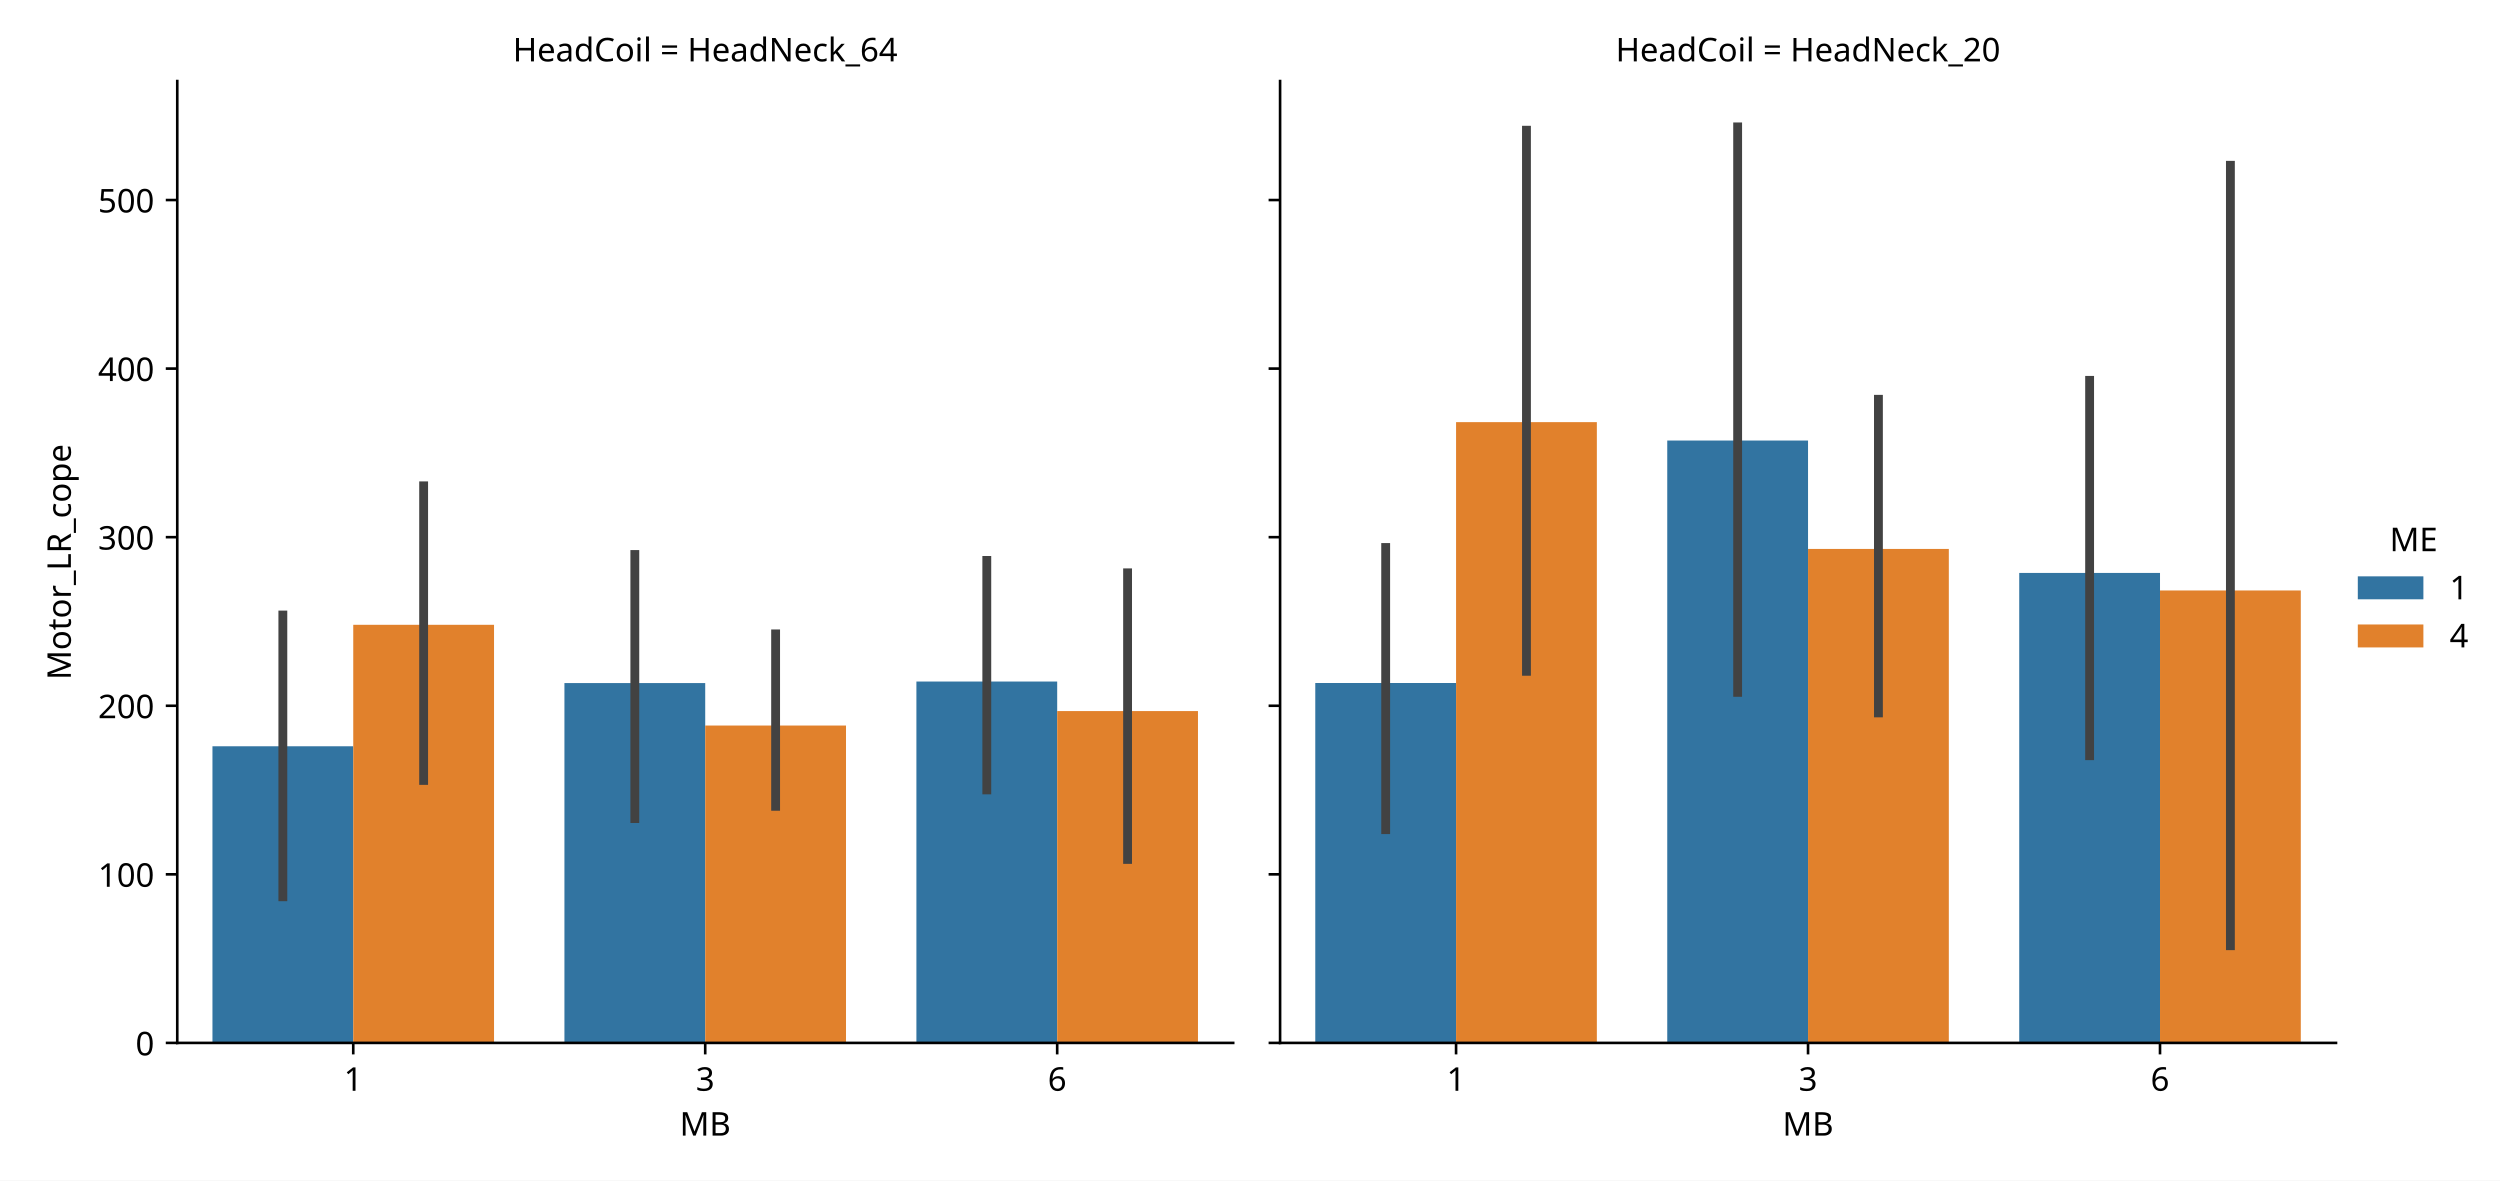
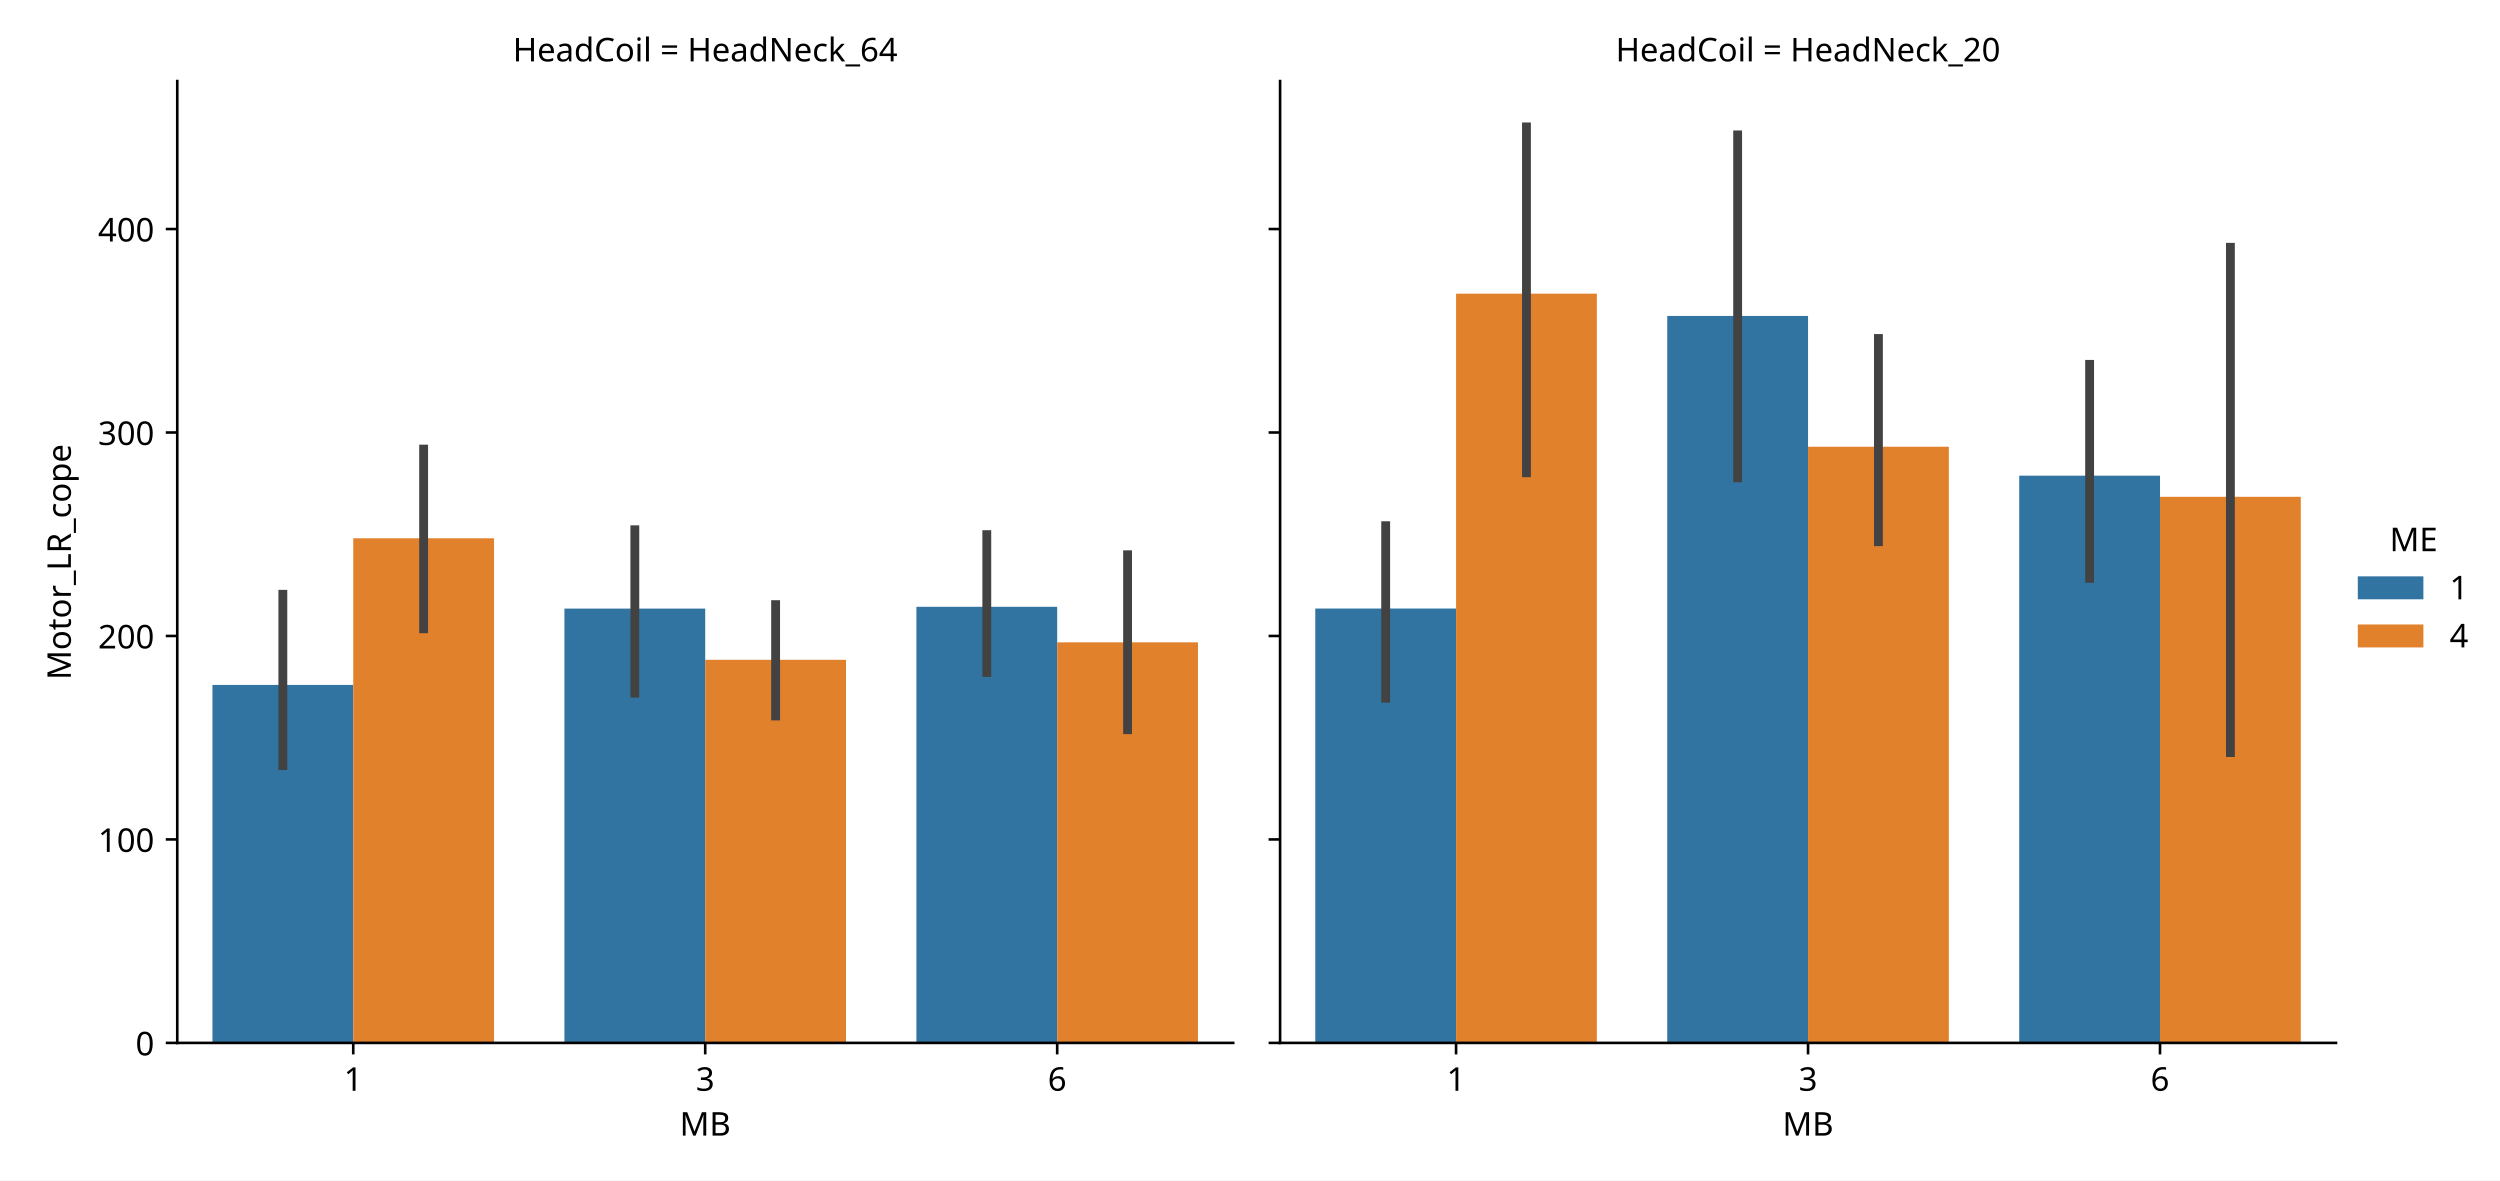
<svg xmlns="http://www.w3.org/2000/svg" xmlns:xlink="http://www.w3.org/1999/xlink" width="762.39pt" height="360pt" viewBox="0 0 762.39 360" version="1.1">
  <defs>
    <style type="text/css">*{stroke-linejoin: round; stroke-linecap: butt}</style>
  </defs>
  <g id="figure_1">
    <g id="patch_1">
      <path d="M 0 360  L 762.39 360  L 762.39 0  L 0 0  z " style="fill: #ffffff" />
    </g>
    <g id="axes_1">
      <g id="patch_2">
        <path d="M 54.056 318.04  L 376.064 318.04  L 376.064 24.72  L 54.056 24.72  z " style="fill: #ffffff" />
      </g>
      <g id="patch_3">
-         <path d="M 64.789 318.04  L 107.724 318.04  L 107.724 227.584  L 64.789 227.584  z " clip-path="url(#p8c4ea54817)" style="fill: #3274a1" />
+         <path d="M 64.789 318.04  L 107.724 318.04  L 107.724 208.866  L 64.789 208.866  z " clip-path="url(#p6cc2a08bcb)" style="fill: #3274a1" />
      </g>
      <g id="patch_4">
-         <path d="M 172.125 318.04  L 215.06 318.04  L 215.06 208.307  L 172.125 208.307  z " clip-path="url(#p8c4ea54817)" style="fill: #3274a1" />
+         <path d="M 172.125 318.04  L 215.06 318.04  L 215.06 185.598  L 172.125 185.598  z " clip-path="url(#p6cc2a08bcb)" style="fill: #3274a1" />
      </g>
      <g id="patch_5">
-         <path d="M 279.461 318.04  L 322.396 318.04  L 322.396 207.842  L 279.461 207.842  z " clip-path="url(#p8c4ea54817)" style="fill: #3274a1" />
+         <path d="M 279.461 318.04  L 322.396 318.04  L 322.396 185.038  L 279.461 185.038  z " clip-path="url(#p6cc2a08bcb)" style="fill: #3274a1" />
      </g>
      <g id="patch_6">
-         <path d="M 107.724 318.04  L 150.658 318.04  L 150.658 190.539  L 107.724 190.539  z " clip-path="url(#p8c4ea54817)" style="fill: #e1812c" />
+         <path d="M 107.724 318.04  L 150.658 318.04  L 150.658 164.154  L 107.724 164.154  z " clip-path="url(#p6cc2a08bcb)" style="fill: #e1812c" />
      </g>
      <g id="patch_7">
-         <path d="M 215.06 318.04  L 257.994 318.04  L 257.994 221.247  L 215.06 221.247  z " clip-path="url(#p8c4ea54817)" style="fill: #e1812c" />
+         <path d="M 215.06 318.04  L 257.994 318.04  L 257.994 201.217  L 215.06 201.217  z " clip-path="url(#p6cc2a08bcb)" style="fill: #e1812c" />
      </g>
      <g id="patch_8">
-         <path d="M 322.396 318.04  L 365.33 318.04  L 365.33 216.835  L 322.396 216.835  z " clip-path="url(#p8c4ea54817)" style="fill: #e1812c" />
+         <path d="M 322.396 318.04  L 365.33 318.04  L 365.33 195.892  L 322.396 195.892  z " clip-path="url(#p6cc2a08bcb)" style="fill: #e1812c" />
      </g>
      <g id="matplotlib.axis_1">
        <g id="xtick_1">
          <g id="line2d_1">
            <defs>
-               <path id="ma4cead596b" d="M 0 0  L 0 3.5  " style="stroke: #000000; stroke-width: 0.8" />
+               <path id="m4bb16688b1" d="M 0 0  L 0 3.5  " style="stroke: #000000; stroke-width: 0.8" />
            </defs>
            <g>
-               <use xlink:href="#ma4cead596b" x="107.724" y="318.04" style="stroke: #000000; stroke-width: 0.8" />
+               <use xlink:href="#m4bb16688b1" x="107.724" y="318.04" style="stroke: #000000; stroke-width: 0.8" />
            </g>
          </g>
          <g id="text_1">
            <text style="font: 10px 'sans-serif'; text-anchor: middle" x="107.724" y="332.638" transform="rotate(-0, 107.7236, 332.6384)">1</text>
          </g>
        </g>
        <g id="xtick_2">
          <g id="line2d_2">
            <g>
-               <use xlink:href="#ma4cead596b" x="215.06" y="318.04" style="stroke: #000000; stroke-width: 0.8" />
+               <use xlink:href="#m4bb16688b1" x="215.06" y="318.04" style="stroke: #000000; stroke-width: 0.8" />
            </g>
          </g>
          <g id="text_2">
            <text style="font: 10px 'sans-serif'; text-anchor: middle" x="215.06" y="332.638" transform="rotate(-0, 215.0598, 332.6384)">3</text>
          </g>
        </g>
        <g id="xtick_3">
          <g id="line2d_3">
            <g>
-               <use xlink:href="#ma4cead596b" x="322.396" y="318.04" style="stroke: #000000; stroke-width: 0.8" />
+               <use xlink:href="#m4bb16688b1" x="322.396" y="318.04" style="stroke: #000000; stroke-width: 0.8" />
            </g>
          </g>
          <g id="text_3">
            <text style="font: 10px 'sans-serif'; text-anchor: middle" x="322.396" y="332.638" transform="rotate(-0, 322.3959, 332.6384)">6</text>
          </g>
        </g>
        <g id="text_4">
          <text style="font: 10px 'sans-serif'; text-anchor: middle" x="215.06" y="346.317" transform="rotate(-0, 215.0598, 346.3166)">MB</text>
        </g>
      </g>
      <g id="matplotlib.axis_2">
        <g id="ytick_1">
          <g id="line2d_4">
            <defs>
-               <path id="m4488eb19e1" d="M 0 0  L -3.5 0  " style="stroke: #000000; stroke-width: 0.8" />
+               <path id="mce7177d9cb" d="M 0 0  L -3.5 0  " style="stroke: #000000; stroke-width: 0.8" />
            </defs>
            <g>
-               <use xlink:href="#m4488eb19e1" x="54.056" y="318.04" style="stroke: #000000; stroke-width: 0.8" />
+               <use xlink:href="#mce7177d9cb" x="54.056" y="318.04" style="stroke: #000000; stroke-width: 0.8" />
            </g>
          </g>
          <g id="text_5">
            <text style="font: 10px 'sans-serif'; text-anchor: end" x="47.056" y="321.839" transform="rotate(-0, 47.05557, 321.8392)">0</text>
          </g>
        </g>
        <g id="ytick_2">
          <g id="line2d_5">
            <g>
-               <use xlink:href="#m4488eb19e1" x="54.056" y="266.631" style="stroke: #000000; stroke-width: 0.8" />
+               <use xlink:href="#mce7177d9cb" x="54.056" y="255.993" style="stroke: #000000; stroke-width: 0.8" />
            </g>
          </g>
          <g id="text_6">
-             <text style="font: 10px 'sans-serif'; text-anchor: end" x="47.056" y="270.43" transform="rotate(-0, 47.05557, 270.4304)">100</text>
+             <text style="font: 10px 'sans-serif'; text-anchor: end" x="47.056" y="259.792" transform="rotate(-0, 47.05557, 259.7918)">100</text>
          </g>
        </g>
        <g id="ytick_3">
          <g id="line2d_6">
            <g>
-               <use xlink:href="#m4488eb19e1" x="54.056" y="215.222" style="stroke: #000000; stroke-width: 0.8" />
+               <use xlink:href="#mce7177d9cb" x="54.056" y="193.945" style="stroke: #000000; stroke-width: 0.8" />
            </g>
          </g>
          <g id="text_7">
-             <text style="font: 10px 'sans-serif'; text-anchor: end" x="47.056" y="219.022" transform="rotate(-0, 47.05557, 219.0216)">200</text>
+             <text style="font: 10px 'sans-serif'; text-anchor: end" x="47.056" y="197.744" transform="rotate(-0, 47.05557, 197.7445)">200</text>
          </g>
        </g>
        <g id="ytick_4">
          <g id="line2d_7">
            <g>
-               <use xlink:href="#m4488eb19e1" x="54.056" y="163.814" style="stroke: #000000; stroke-width: 0.8" />
+               <use xlink:href="#mce7177d9cb" x="54.056" y="131.898" style="stroke: #000000; stroke-width: 0.8" />
            </g>
          </g>
          <g id="text_8">
-             <text style="font: 10px 'sans-serif'; text-anchor: end" x="47.056" y="167.613" transform="rotate(-0, 47.05557, 167.6128)">300</text>
+             <text style="font: 10px 'sans-serif'; text-anchor: end" x="47.056" y="135.697" transform="rotate(-0, 47.05557, 135.6971)">300</text>
          </g>
        </g>
        <g id="ytick_5">
          <g id="line2d_8">
            <g>
-               <use xlink:href="#m4488eb19e1" x="54.056" y="112.405" style="stroke: #000000; stroke-width: 0.8" />
+               <use xlink:href="#mce7177d9cb" x="54.056" y="69.85" style="stroke: #000000; stroke-width: 0.8" />
            </g>
          </g>
          <g id="text_9">
-             <text style="font: 10px 'sans-serif'; text-anchor: end" x="47.056" y="116.204" transform="rotate(-0, 47.05557, 116.2041)">400</text>
-           </g>
-         </g>
-         <g id="ytick_6">
-           <g id="line2d_9">
-             <g>
-               <use xlink:href="#m4488eb19e1" x="54.056" y="60.996" style="stroke: #000000; stroke-width: 0.8" />
-             </g>
-           </g>
-           <g id="text_10">
-             <text style="font: 10px 'sans-serif'; text-anchor: end" x="47.056" y="64.795" transform="rotate(-0, 47.05557, 64.79527)">500</text>
-           </g>
-         </g>
-         <g id="text_11">
+             <text style="font: 10px 'sans-serif'; text-anchor: end" x="47.056" y="73.65" transform="rotate(-0, 47.05557, 73.6497)">400</text>
+           </g>
+         </g>
+         <g id="text_10">
          <text style="font: 10px 'sans-serif'; text-anchor: middle" x="21.61" y="171.38" transform="rotate(-90, 21.61026, 171.38)">Motor_LR_cope</text>
        </g>
      </g>
+       <g id="line2d_9">
+         <path d="M 86.256 233.471  L 86.256 181.238  " clip-path="url(#p6cc2a08bcb)" style="fill: none; stroke: #424242; stroke-width: 2.7; stroke-linecap: square" />
+       </g>
      <g id="line2d_10">
-         <path d="M 86.256 273.468  L 86.256 187.551  " clip-path="url(#p8c4ea54817)" style="fill: none; stroke: #424242; stroke-width: 2.7; stroke-linecap: square" />
+         <path d="M 193.593 211.389  L 193.593 161.551  " clip-path="url(#p6cc2a08bcb)" style="fill: none; stroke: #424242; stroke-width: 2.7; stroke-linecap: square" />
      </g>
      <g id="line2d_11">
-         <path d="M 193.593 249.629  L 193.593 169.098  " clip-path="url(#p8c4ea54817)" style="fill: none; stroke: #424242; stroke-width: 2.7; stroke-linecap: square" />
+         <path d="M 300.929 205.091  L 300.929 163.039  " clip-path="url(#p6cc2a08bcb)" style="fill: none; stroke: #424242; stroke-width: 2.7; stroke-linecap: square" />
      </g>
      <g id="line2d_12">
-         <path d="M 300.929 240.894  L 300.929 170.91  " clip-path="url(#p8c4ea54817)" style="fill: none; stroke: #424242; stroke-width: 2.7; stroke-linecap: square" />
+         <path d="M 129.191 191.743  L 129.191 136.96  " clip-path="url(#p6cc2a08bcb)" style="fill: none; stroke: #424242; stroke-width: 2.7; stroke-linecap: square" />
      </g>
      <g id="line2d_13">
-         <path d="M 129.191 238.001  L 129.191 148.154  " clip-path="url(#p8c4ea54817)" style="fill: none; stroke: #424242; stroke-width: 2.7; stroke-linecap: square" />
+         <path d="M 236.527 218.35  L 236.527 184.394  " clip-path="url(#p6cc2a08bcb)" style="fill: none; stroke: #424242; stroke-width: 2.7; stroke-linecap: square" />
      </g>
      <g id="line2d_14">
-         <path d="M 236.527 245.881  L 236.527 193.316  " clip-path="url(#p8c4ea54817)" style="fill: none; stroke: #424242; stroke-width: 2.7; stroke-linecap: square" />
-       </g>
-       <g id="line2d_15">
-         <path d="M 343.863 262.085  L 343.863 174.682  " clip-path="url(#p8c4ea54817)" style="fill: none; stroke: #424242; stroke-width: 2.7; stroke-linecap: square" />
+         <path d="M 343.863 222.519  L 343.863 169.175  " clip-path="url(#p6cc2a08bcb)" style="fill: none; stroke: #424242; stroke-width: 2.7; stroke-linecap: square" />
      </g>
      <g id="patch_9">
        <path d="M 54.056 318.04  L 54.056 24.72  " style="fill: none; stroke: #000000; stroke-width: 0.8; stroke-linejoin: miter; stroke-linecap: square" />
      </g>
      <g id="patch_10">
        <path d="M 54.056 318.04  L 376.064 318.04  " style="fill: none; stroke: #000000; stroke-width: 0.8; stroke-linejoin: miter; stroke-linecap: square" />
      </g>
-       <g id="text_12">
+       <g id="text_11">
        <text style="font: 10px 'sans-serif'; text-anchor: middle" x="215.06" y="18.72" transform="rotate(-0, 215.0598, 18.72)">HeadCoil = HeadNeck_64</text>
      </g>
    </g>
    <g id="axes_2">
      <g id="patch_11">
        <path d="M 390.368 318.04  L 712.376 318.04  L 712.376 24.72  L 390.368 24.72  z " style="fill: #ffffff" />
      </g>
      <g id="patch_12">
-         <path d="M 401.101 318.04  L 444.036 318.04  L 444.036 208.287  L 401.101 208.287  z " clip-path="url(#p45c07a06db)" style="fill: #3274a1" />
+         <path d="M 401.101 318.04  L 444.036 318.04  L 444.036 185.574  L 401.101 185.574  z " clip-path="url(#pc5697439df)" style="fill: #3274a1" />
      </g>
      <g id="patch_13">
-         <path d="M 508.437 318.04  L 551.372 318.04  L 551.372 134.35  L 508.437 134.35  z " clip-path="url(#p45c07a06db)" style="fill: #3274a1" />
+         <path d="M 508.437 318.04  L 551.372 318.04  L 551.372 96.336  L 508.437 96.336  z " clip-path="url(#pc5697439df)" style="fill: #3274a1" />
      </g>
      <g id="patch_14">
-         <path d="M 615.774 318.04  L 658.708 318.04  L 658.708 174.725  L 615.774 174.725  z " clip-path="url(#p45c07a06db)" style="fill: #3274a1" />
+         <path d="M 615.774 318.04  L 658.708 318.04  L 658.708 145.067  L 615.774 145.067  z " clip-path="url(#pc5697439df)" style="fill: #3274a1" />
      </g>
      <g id="patch_15">
-         <path d="M 444.036 318.04  L 486.97 318.04  L 486.97 128.728  L 444.036 128.728  z " clip-path="url(#p45c07a06db)" style="fill: #e1812c" />
+         <path d="M 444.036 318.04  L 486.97 318.04  L 486.97 89.552  L 444.036 89.552  z " clip-path="url(#pc5697439df)" style="fill: #e1812c" />
      </g>
      <g id="patch_16">
-         <path d="M 551.372 318.04  L 594.306 318.04  L 594.306 167.401  L 551.372 167.401  z " clip-path="url(#p45c07a06db)" style="fill: #e1812c" />
+         <path d="M 551.372 318.04  L 594.306 318.04  L 594.306 136.227  L 551.372 136.227  z " clip-path="url(#pc5697439df)" style="fill: #e1812c" />
      </g>
      <g id="patch_17">
-         <path d="M 658.708 318.04  L 701.642 318.04  L 701.642 180.058  L 658.708 180.058  z " clip-path="url(#p45c07a06db)" style="fill: #e1812c" />
+         <path d="M 658.708 318.04  L 701.642 318.04  L 701.642 151.504  L 658.708 151.504  z " clip-path="url(#pc5697439df)" style="fill: #e1812c" />
      </g>
      <g id="matplotlib.axis_3">
        <g id="xtick_4">
+           <g id="line2d_15">
+             <g>
+               <use xlink:href="#m4bb16688b1" x="444.036" y="318.04" style="stroke: #000000; stroke-width: 0.8" />
+             </g>
+           </g>
+           <g id="text_12">
+             <text style="font: 10px 'sans-serif'; text-anchor: middle" x="444.036" y="332.638" transform="rotate(-0, 444.0358, 332.6384)">1</text>
+           </g>
+         </g>
+         <g id="xtick_5">
          <g id="line2d_16">
            <g>
-               <use xlink:href="#ma4cead596b" x="444.036" y="318.04" style="stroke: #000000; stroke-width: 0.8" />
+               <use xlink:href="#m4bb16688b1" x="551.372" y="318.04" style="stroke: #000000; stroke-width: 0.8" />
            </g>
          </g>
          <g id="text_13">
-             <text style="font: 10px 'sans-serif'; text-anchor: middle" x="444.036" y="332.638" transform="rotate(-0, 444.0358, 332.6384)">1</text>
-           </g>
-         </g>
-         <g id="xtick_5">
+             <text style="font: 10px 'sans-serif'; text-anchor: middle" x="551.372" y="332.638" transform="rotate(-0, 551.3719, 332.6384)">3</text>
+           </g>
+         </g>
+         <g id="xtick_6">
          <g id="line2d_17">
            <g>
-               <use xlink:href="#ma4cead596b" x="551.372" y="318.04" style="stroke: #000000; stroke-width: 0.8" />
+               <use xlink:href="#m4bb16688b1" x="658.708" y="318.04" style="stroke: #000000; stroke-width: 0.8" />
            </g>
          </g>
          <g id="text_14">
-             <text style="font: 10px 'sans-serif'; text-anchor: middle" x="551.372" y="332.638" transform="rotate(-0, 551.3719, 332.6384)">3</text>
-           </g>
-         </g>
-         <g id="xtick_6">
+             <text style="font: 10px 'sans-serif'; text-anchor: middle" x="658.708" y="332.638" transform="rotate(-0, 658.708, 332.6384)">6</text>
+           </g>
+         </g>
+         <g id="text_15">
+           <text style="font: 10px 'sans-serif'; text-anchor: middle" x="551.372" y="346.317" transform="rotate(-0, 551.3719, 346.3166)">MB</text>
+         </g>
+       </g>
+       <g id="matplotlib.axis_4">
+         <g id="ytick_6">
          <g id="line2d_18">
            <g>
-               <use xlink:href="#ma4cead596b" x="658.708" y="318.04" style="stroke: #000000; stroke-width: 0.8" />
-             </g>
-           </g>
-           <g id="text_15">
-             <text style="font: 10px 'sans-serif'; text-anchor: middle" x="658.708" y="332.638" transform="rotate(-0, 658.708, 332.6384)">6</text>
-           </g>
-         </g>
-         <g id="text_16">
-           <text style="font: 10px 'sans-serif'; text-anchor: middle" x="551.372" y="346.317" transform="rotate(-0, 551.3719, 346.3166)">MB</text>
-         </g>
-       </g>
-       <g id="matplotlib.axis_4">
+               <use xlink:href="#mce7177d9cb" x="390.368" y="318.04" style="stroke: #000000; stroke-width: 0.8" />
+             </g>
+           </g>
+         </g>
        <g id="ytick_7">
          <g id="line2d_19">
            <g>
-               <use xlink:href="#m4488eb19e1" x="390.368" y="318.04" style="stroke: #000000; stroke-width: 0.8" />
+               <use xlink:href="#mce7177d9cb" x="390.368" y="255.993" style="stroke: #000000; stroke-width: 0.8" />
            </g>
          </g>
        </g>
        <g id="ytick_8">
          <g id="line2d_20">
            <g>
-               <use xlink:href="#m4488eb19e1" x="390.368" y="266.631" style="stroke: #000000; stroke-width: 0.8" />
+               <use xlink:href="#mce7177d9cb" x="390.368" y="193.945" style="stroke: #000000; stroke-width: 0.8" />
            </g>
          </g>
        </g>
        <g id="ytick_9">
          <g id="line2d_21">
            <g>
-               <use xlink:href="#m4488eb19e1" x="390.368" y="215.222" style="stroke: #000000; stroke-width: 0.8" />
+               <use xlink:href="#mce7177d9cb" x="390.368" y="131.898" style="stroke: #000000; stroke-width: 0.8" />
            </g>
          </g>
        </g>
        <g id="ytick_10">
          <g id="line2d_22">
            <g>
-               <use xlink:href="#m4488eb19e1" x="390.368" y="163.814" style="stroke: #000000; stroke-width: 0.8" />
-             </g>
-           </g>
-         </g>
-         <g id="ytick_11">
-           <g id="line2d_23">
-             <g>
-               <use xlink:href="#m4488eb19e1" x="390.368" y="112.405" style="stroke: #000000; stroke-width: 0.8" />
-             </g>
-           </g>
-         </g>
-         <g id="ytick_12">
-           <g id="line2d_24">
-             <g>
-               <use xlink:href="#m4488eb19e1" x="390.368" y="60.996" style="stroke: #000000; stroke-width: 0.8" />
-             </g>
-           </g>
-         </g>
+               <use xlink:href="#mce7177d9cb" x="390.368" y="69.85" style="stroke: #000000; stroke-width: 0.8" />
+             </g>
+           </g>
+         </g>
+       </g>
+       <g id="line2d_23">
+         <path d="M 422.569 212.929  L 422.569 160.304  " clip-path="url(#pc5697439df)" style="fill: none; stroke: #424242; stroke-width: 2.7; stroke-linecap: square" />
+       </g>
+       <g id="line2d_24">
+         <path d="M 529.905 145.723  L 529.905 41.137  " clip-path="url(#pc5697439df)" style="fill: none; stroke: #424242; stroke-width: 2.7; stroke-linecap: square" />
      </g>
      <g id="line2d_25">
-         <path d="M 422.569 252.998  L 422.569 166.965  " clip-path="url(#p45c07a06db)" style="fill: none; stroke: #424242; stroke-width: 2.7; stroke-linecap: square" />
+         <path d="M 637.241 176.389  L 637.241 111.112  " clip-path="url(#pc5697439df)" style="fill: none; stroke: #424242; stroke-width: 2.7; stroke-linecap: square" />
      </g>
      <g id="line2d_26">
-         <path d="M 529.905 211.146  L 529.905 38.688  " clip-path="url(#p45c07a06db)" style="fill: none; stroke: #424242; stroke-width: 2.7; stroke-linecap: square" />
+         <path d="M 465.503 144.174  L 465.503 38.688  " clip-path="url(#pc5697439df)" style="fill: none; stroke: #424242; stroke-width: 2.7; stroke-linecap: square" />
      </g>
      <g id="line2d_27">
-         <path d="M 637.241 230.467  L 637.241 115.991  " clip-path="url(#p45c07a06db)" style="fill: none; stroke: #424242; stroke-width: 2.7; stroke-linecap: square" />
+         <path d="M 572.839 165.204  L 572.839 103.219  " clip-path="url(#pc5697439df)" style="fill: none; stroke: #424242; stroke-width: 2.7; stroke-linecap: square" />
      </g>
      <g id="line2d_28">
-         <path d="M 465.503 204.721  L 465.503 39.712  " clip-path="url(#p45c07a06db)" style="fill: none; stroke: #424242; stroke-width: 2.7; stroke-linecap: square" />
-       </g>
-       <g id="line2d_29">
-         <path d="M 572.839 217.398  L 572.839 121.774  " clip-path="url(#p45c07a06db)" style="fill: none; stroke: #424242; stroke-width: 2.7; stroke-linecap: square" />
-       </g>
-       <g id="line2d_30">
-         <path d="M 680.175 288.389  L 680.175 50.402  " clip-path="url(#p45c07a06db)" style="fill: none; stroke: #424242; stroke-width: 2.7; stroke-linecap: square" />
+         <path d="M 680.175 229.505  L 680.175 75.406  " clip-path="url(#pc5697439df)" style="fill: none; stroke: #424242; stroke-width: 2.7; stroke-linecap: square" />
      </g>
      <g id="patch_18">
        <path d="M 390.368 318.04  L 390.368 24.72  " style="fill: none; stroke: #000000; stroke-width: 0.8; stroke-linejoin: miter; stroke-linecap: square" />
      </g>
      <g id="patch_19">
        <path d="M 390.368 318.04  L 712.376 318.04  " style="fill: none; stroke: #000000; stroke-width: 0.8; stroke-linejoin: miter; stroke-linecap: square" />
      </g>
-       <g id="text_17">
+       <g id="text_16">
        <text style="font: 10px 'sans-serif'; text-anchor: middle" x="551.372" y="18.72" transform="rotate(-0, 551.3719, 18.72)">HeadCoil = HeadNeck_20</text>
      </g>
    </g>
    <g id="legend_1">
-       <g id="text_18">
+       <g id="text_17">
        <text style="font: 10px 'sans-serif'; text-anchor: start" x="728.735" y="168.081" transform="rotate(-0, 728.7353, 168.0813)">ME</text>
      </g>
      <g id="patch_20">
        <path d="M 719.028 182.759  L 739.028 182.759  L 739.028 175.759  L 719.028 175.759  z " style="fill: #3274a1" />
      </g>
-       <g id="text_19">
+       <g id="text_18">
        <text style="font: 10px 'sans-serif'; text-anchor: start" x="747.028" y="182.759" transform="rotate(-0, 747.0275, 182.7594)">1</text>
      </g>
      <g id="patch_21">
        <path d="M 719.028 197.438  L 739.028 197.438  L 739.028 190.438  L 719.028 190.438  z " style="fill: #e1812c" />
      </g>
-       <g id="text_20">
+       <g id="text_19">
        <text style="font: 10px 'sans-serif'; text-anchor: start" x="747.028" y="197.438" transform="rotate(-0, 747.0275, 197.4375)">4</text>
      </g>
    </g>
  </g>
  <defs>
-     <clipPath id="p8c4ea54817">
+     <clipPath id="p6cc2a08bcb">
      <rect x="54.056" y="24.72" width="322.008" height="293.32" />
    </clipPath>
-     <clipPath id="p45c07a06db">
+     <clipPath id="pc5697439df">
      <rect x="390.368" y="24.72" width="322.008" height="293.32" />
    </clipPath>
  </defs>
</svg>
